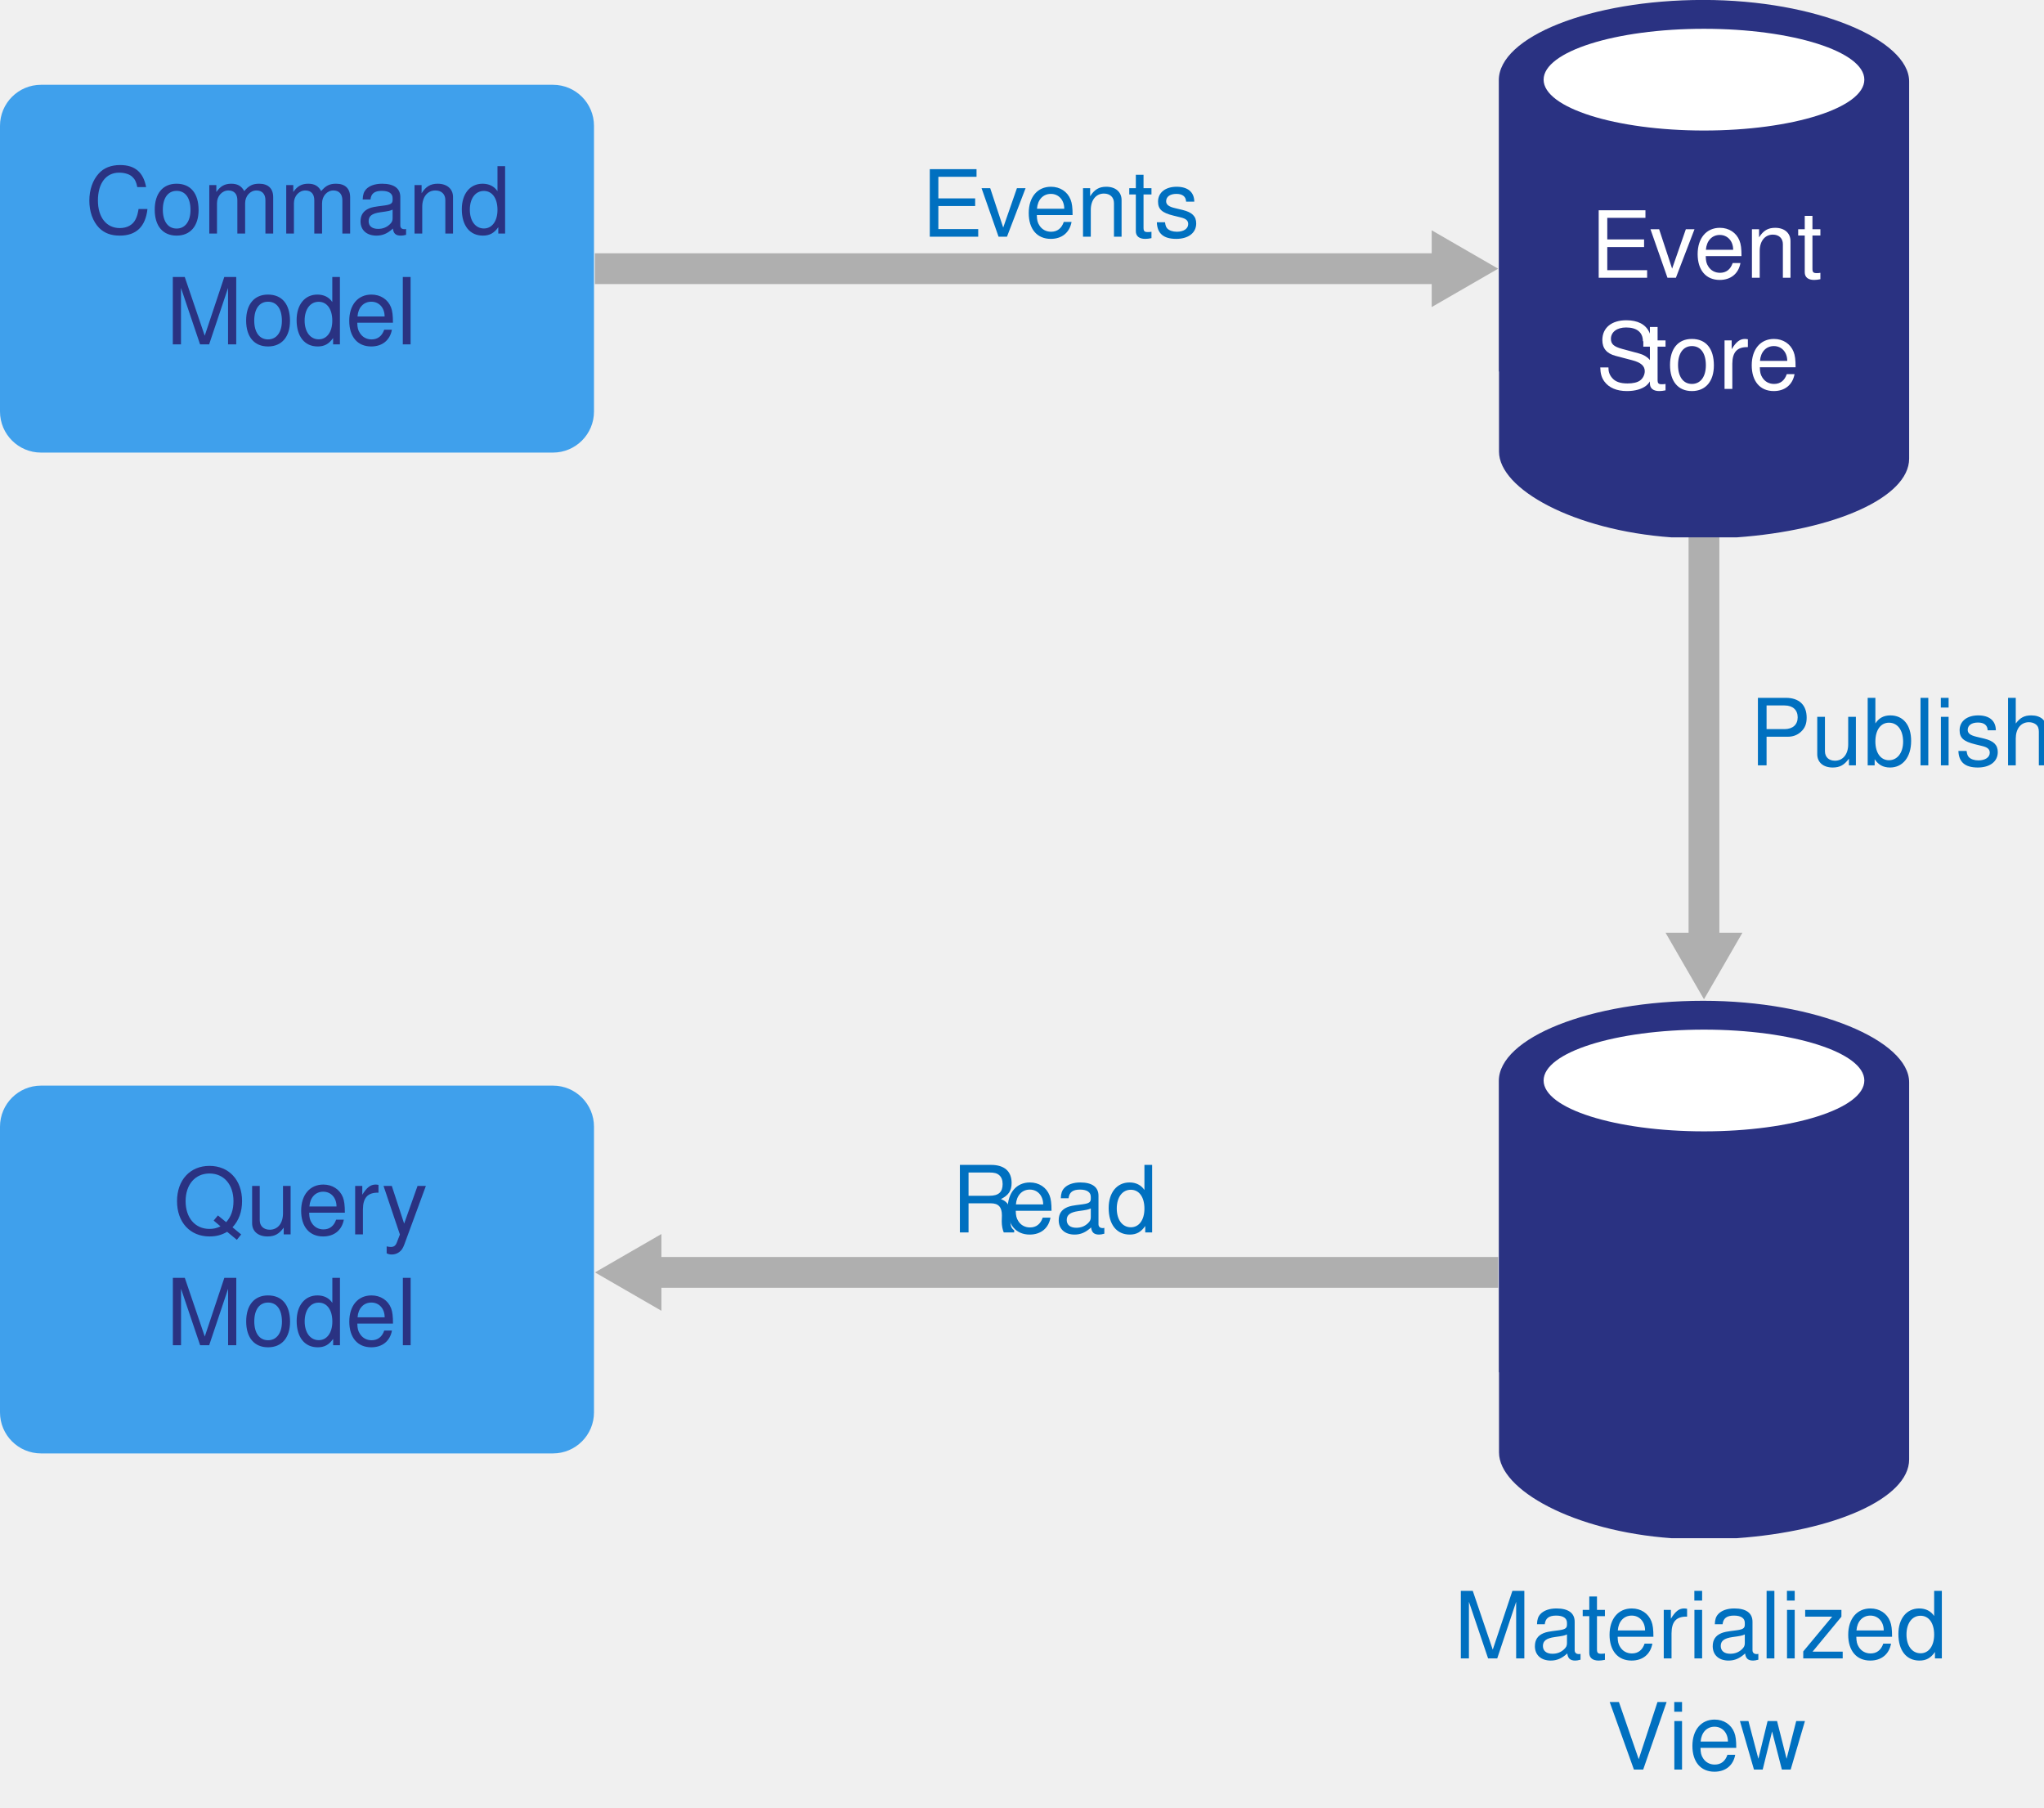
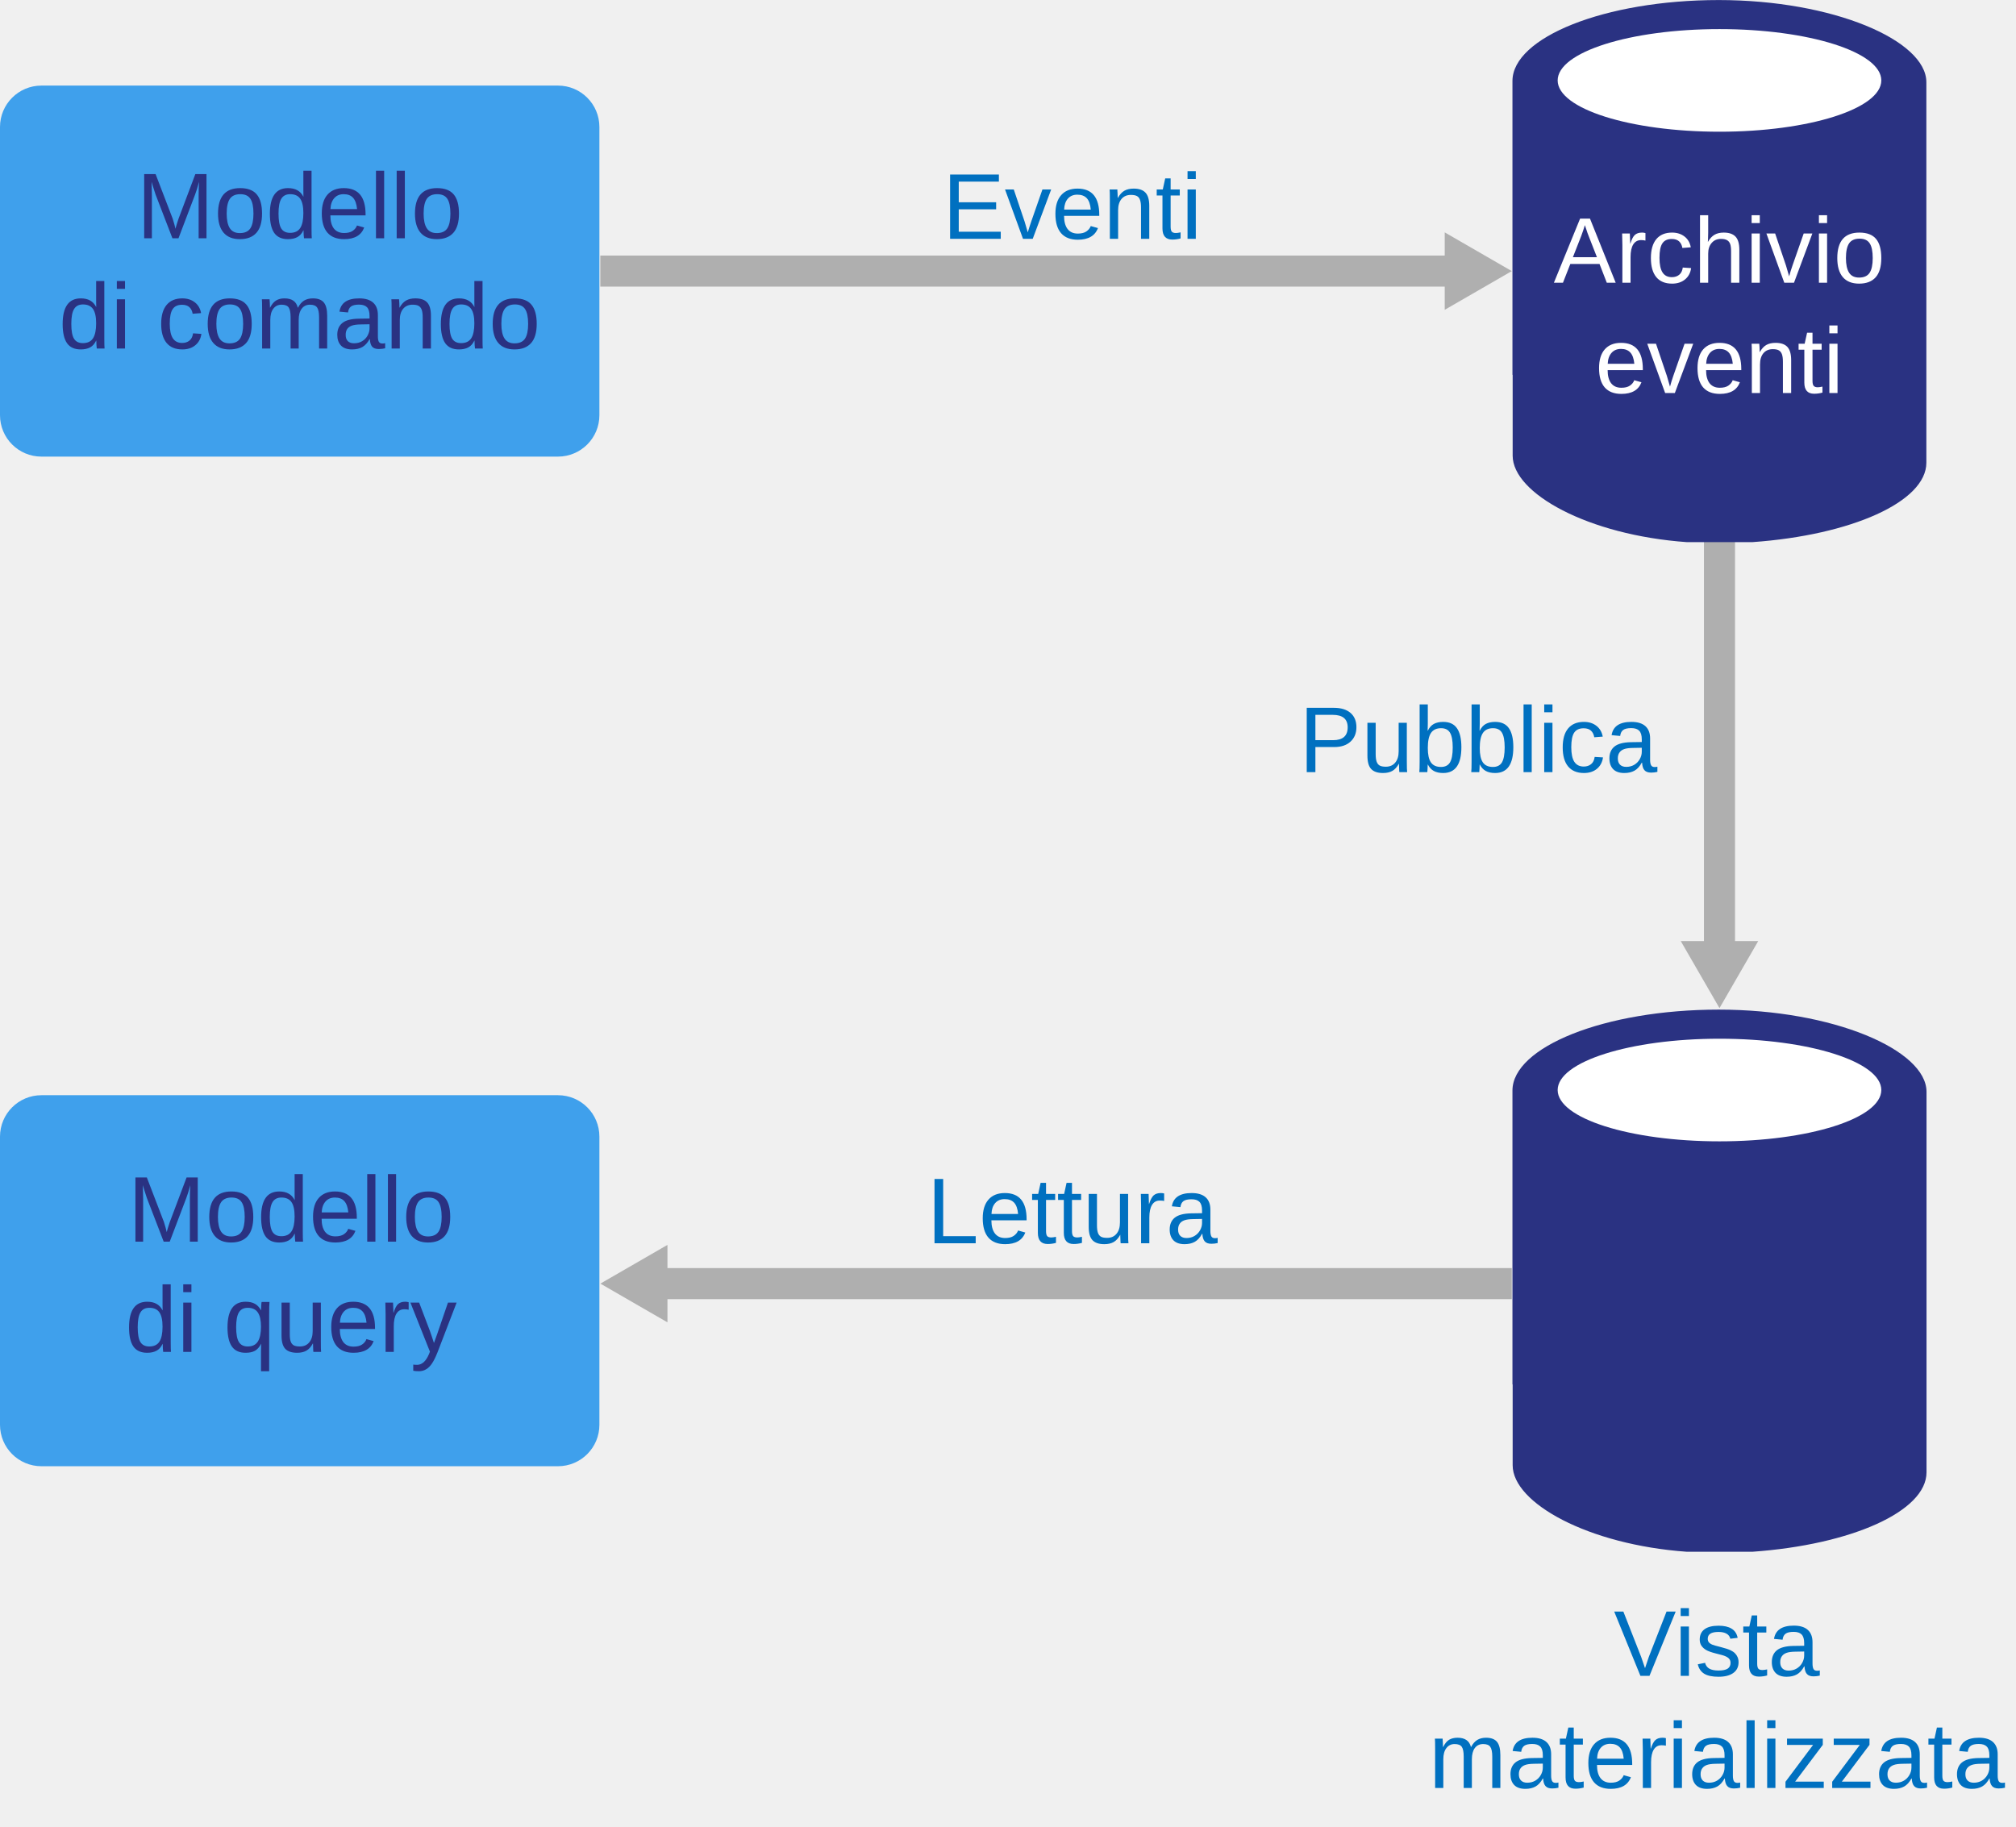
- <svg xmlns="http://www.w3.org/2000/svg" id="Layer_1" data-name="Layer 1" width="398.31" height="352.19" viewBox="0 0 398.31 352.19">
+ <svg xmlns="http://www.w3.org/2000/svg" viewBox="0 0 389.31 352.76">
  <defs>
-     <style>
- text{font-family:segoe-ui_normal,Segoe UI,Segoe,Segoe WP,Helvetica Neue,Helvetica,sans-serif;}.cls-1{fill:none;stroke:#afafaf;stroke-miterlimit:10;stroke-width:6px;}.cls-2{fill:#afafaf;}.cls-3{fill:#3fa0ec;}.cls-4{font-size:18px;}.cls-4,.cls-6,.cls-9{fill:#fff;}.cls-4,.cls-7,.cls-5{fill:#2a3282;}.cls-7,.cls-9{font-size:18.04px;}.cls-7{fill:#0070c0;}.cls-8{letter-spacing:-0.03em;}.cls-10{letter-spacing:-0.03em;}</style>
+     <style>.cls-1{fill:none;stroke:#afafaf;stroke-miterlimit:10;stroke-width:6px;}.cls-2{fill:#afafaf;}.cls-3{fill:#3fa0ec;}.cls-4,.cls-8{fill:#2a3282;}.cls-5,.cls-7{fill:#fff;}.cls-6{isolation:isolate;}.cls-6,.cls-9{font-size:18.04px;fill:#0070c0;}.cls-6,.cls-7,.cls-8,.cls-9{font-family:ArialMT, Arial;}.cls-7,.cls-8{font-size:18px;}.cls-10{letter-spacing:-0.02em;}</style>
  </defs>
-   <line class="cls-1" x1="126.7" y1="247.91" x2="291.94" y2="247.91" />
-   <polygon class="cls-2" points="128.89 255.39 115.94 247.91 128.89 240.43 128.89 255.39" />
-   <line class="cls-1" x1="332.05" y1="69.7" x2="332.05" y2="183.94" />
-   <polygon class="cls-2" points="324.57 181.75 332.05 194.7 339.53 181.75 324.57 181.75" />
-   <rect class="cls-3" y="211.52" width="115.75" height="71.66" rx="8" ry="8" />
-   <text class="cls-4" transform="translate(33.81 240.5)">Query<tspan x="-1.47" y="21.6">Model</tspan>
-   </text>
-   <line class="cls-1" x1="115.93" y1="52.35" x2="281.17" y2="52.35" />
-   <polygon class="cls-2" points="278.99 59.83 291.94 52.35 278.99 44.87 278.99 59.83" />
-   <rect class="cls-3" y="16.52" width="115.75" height="71.66" rx="8" ry="8" />
-   <text class="cls-4" transform="translate(16.55 45.5)">Command<tspan x="15.78" y="21.6">Model</tspan>
-   </text>
-   <path class="cls-5" d="M512.17,253.68V269.3c0,7.26,14.53,15.34,33.64,16.7h12.64c19.12-1.35,33.64-7.8,33.64-15.34V197.17c0-8.08-18-15.88-40.12-15.88s-39.84,7.26-39.84,15.63v32.83l0,23.93Z" transform="translate(-220.06 -181.3)" />
-   <ellipse class="cls-6" cx="332.05" cy="15.52" rx="31.25" ry="9.91" />
-   <text class="cls-7" transform="translate(179.56 46.12)">Events</text>
-   <text class="cls-7" transform="translate(185.38 240.12)">
-     <tspan class="cls-8">R</tspan>
-     <tspan x="10.26" y="0">ead</tspan>
-   </text>
-   <text class="cls-7" transform="translate(283.31 323.12)">Materialized<tspan x="29.82" y="21.65">View</tspan>
-   </text>
-   <text class="cls-7" transform="translate(340.92 149.12)">Publish</text>
-   <text class="cls-9" transform="translate(309.91 54.12)">Event<tspan class="cls-10" x="1.07" y="21.65">S</tspan>
-     <tspan x="10.07" y="21.65">tore</tspan>
-   </text>
-   <path class="cls-5" d="M512.17,448.68V464.3c0,7.26,14.53,15.34,33.64,16.7h12.64c19.12-1.35,33.64-7.8,33.64-15.34V392.17c0-8.08-18-15.88-40.12-15.88s-39.84,7.26-39.84,15.63v32.83l0,23.93Z" transform="translate(-220.06 -181.3)" />
-   <ellipse class="cls-6" cx="332.05" cy="210.52" rx="31.25" ry="9.91" />
+   <g id="Shapes">
+     <line class="cls-1" x1="126.7" y1="247.92" x2="291.94" y2="247.92" />
+     <polygon class="cls-2" points="128.89 255.4 115.94 247.92 128.89 240.44 128.89 255.4" />
+     <line class="cls-1" x1="332.05" y1="69.71" x2="332.05" y2="183.95" />
+     <polygon class="cls-2" points="324.57 181.76 332.05 194.71 339.53 181.76 324.57 181.76" />
+     <rect class="cls-3" y="211.53" width="115.75" height="71.66" rx="8" ry="8" />
+     <line class="cls-1" x1="115.93" y1="52.36" x2="281.17" y2="52.36" />
+     <polygon class="cls-2" points="278.99 59.84 291.94 52.36 278.99 44.88 278.99 59.84" />
+     <rect class="cls-3" y="16.53" width="115.75" height="71.66" rx="8" ry="8" />
+     <path class="cls-4" d="M292.11,72.38V88c0,7.26,14.53,15.34,33.64,16.7h12.64C357.51,103.35,372,96.9,372,89.36V15.87C372,7.79,354,0,331.91,0s-39.84,7.26-39.84,15.63V72.38Z" transform="translate(0 0.01)" />
+     <ellipse class="cls-5" cx="332.05" cy="15.53" rx="31.25" ry="9.91" />
+     <path class="cls-4" d="M292.11,267.38V283c0,7.26,14.53,15.34,33.64,16.7h12.64c19.12-1.35,33.64-7.8,33.64-15.34V210.87c0-8.08-18-15.88-40.12-15.88s-39.84,7.26-39.84,15.63v56.76Z" transform="translate(0 0.01)" />
+     <ellipse class="cls-5" cx="332.05" cy="210.53" rx="31.25" ry="9.91" />
+   </g>
+   <g id="txt">
+     <text class="cls-6" transform="translate(181.99 46.13)">Eventi</text>
+     <text class="cls-6" transform="translate(250.86 149.13)">Pubblica</text>
+     <text class="cls-7" transform="translate(300.04 54.61)">Archivio <tspan x="7.99" y="21.3">eventi</tspan>
+     </text>
+     <text class="cls-8" transform="translate(24.67 239.81)">Modello <tspan x="-0.5" y="21.3">di query</tspan>
+     </text>
+     <text class="cls-8" transform="translate(26.36 46.02)">Modello <tspan x="-15.01" y="21.3">di comando</tspan>
+     </text>
+     <text class="cls-9" transform="translate(311.64 323.68)">
+       <tspan class="cls-10">V</tspan>
+       <tspan x="11.71" y="0">ista </tspan>
+       <tspan x="-35.75" y="21.65">materializzata</tspan>
+     </text>
+     <text class="cls-6" transform="translate(178.98 240.13)">Lettura</text>
+   </g>
</svg>
